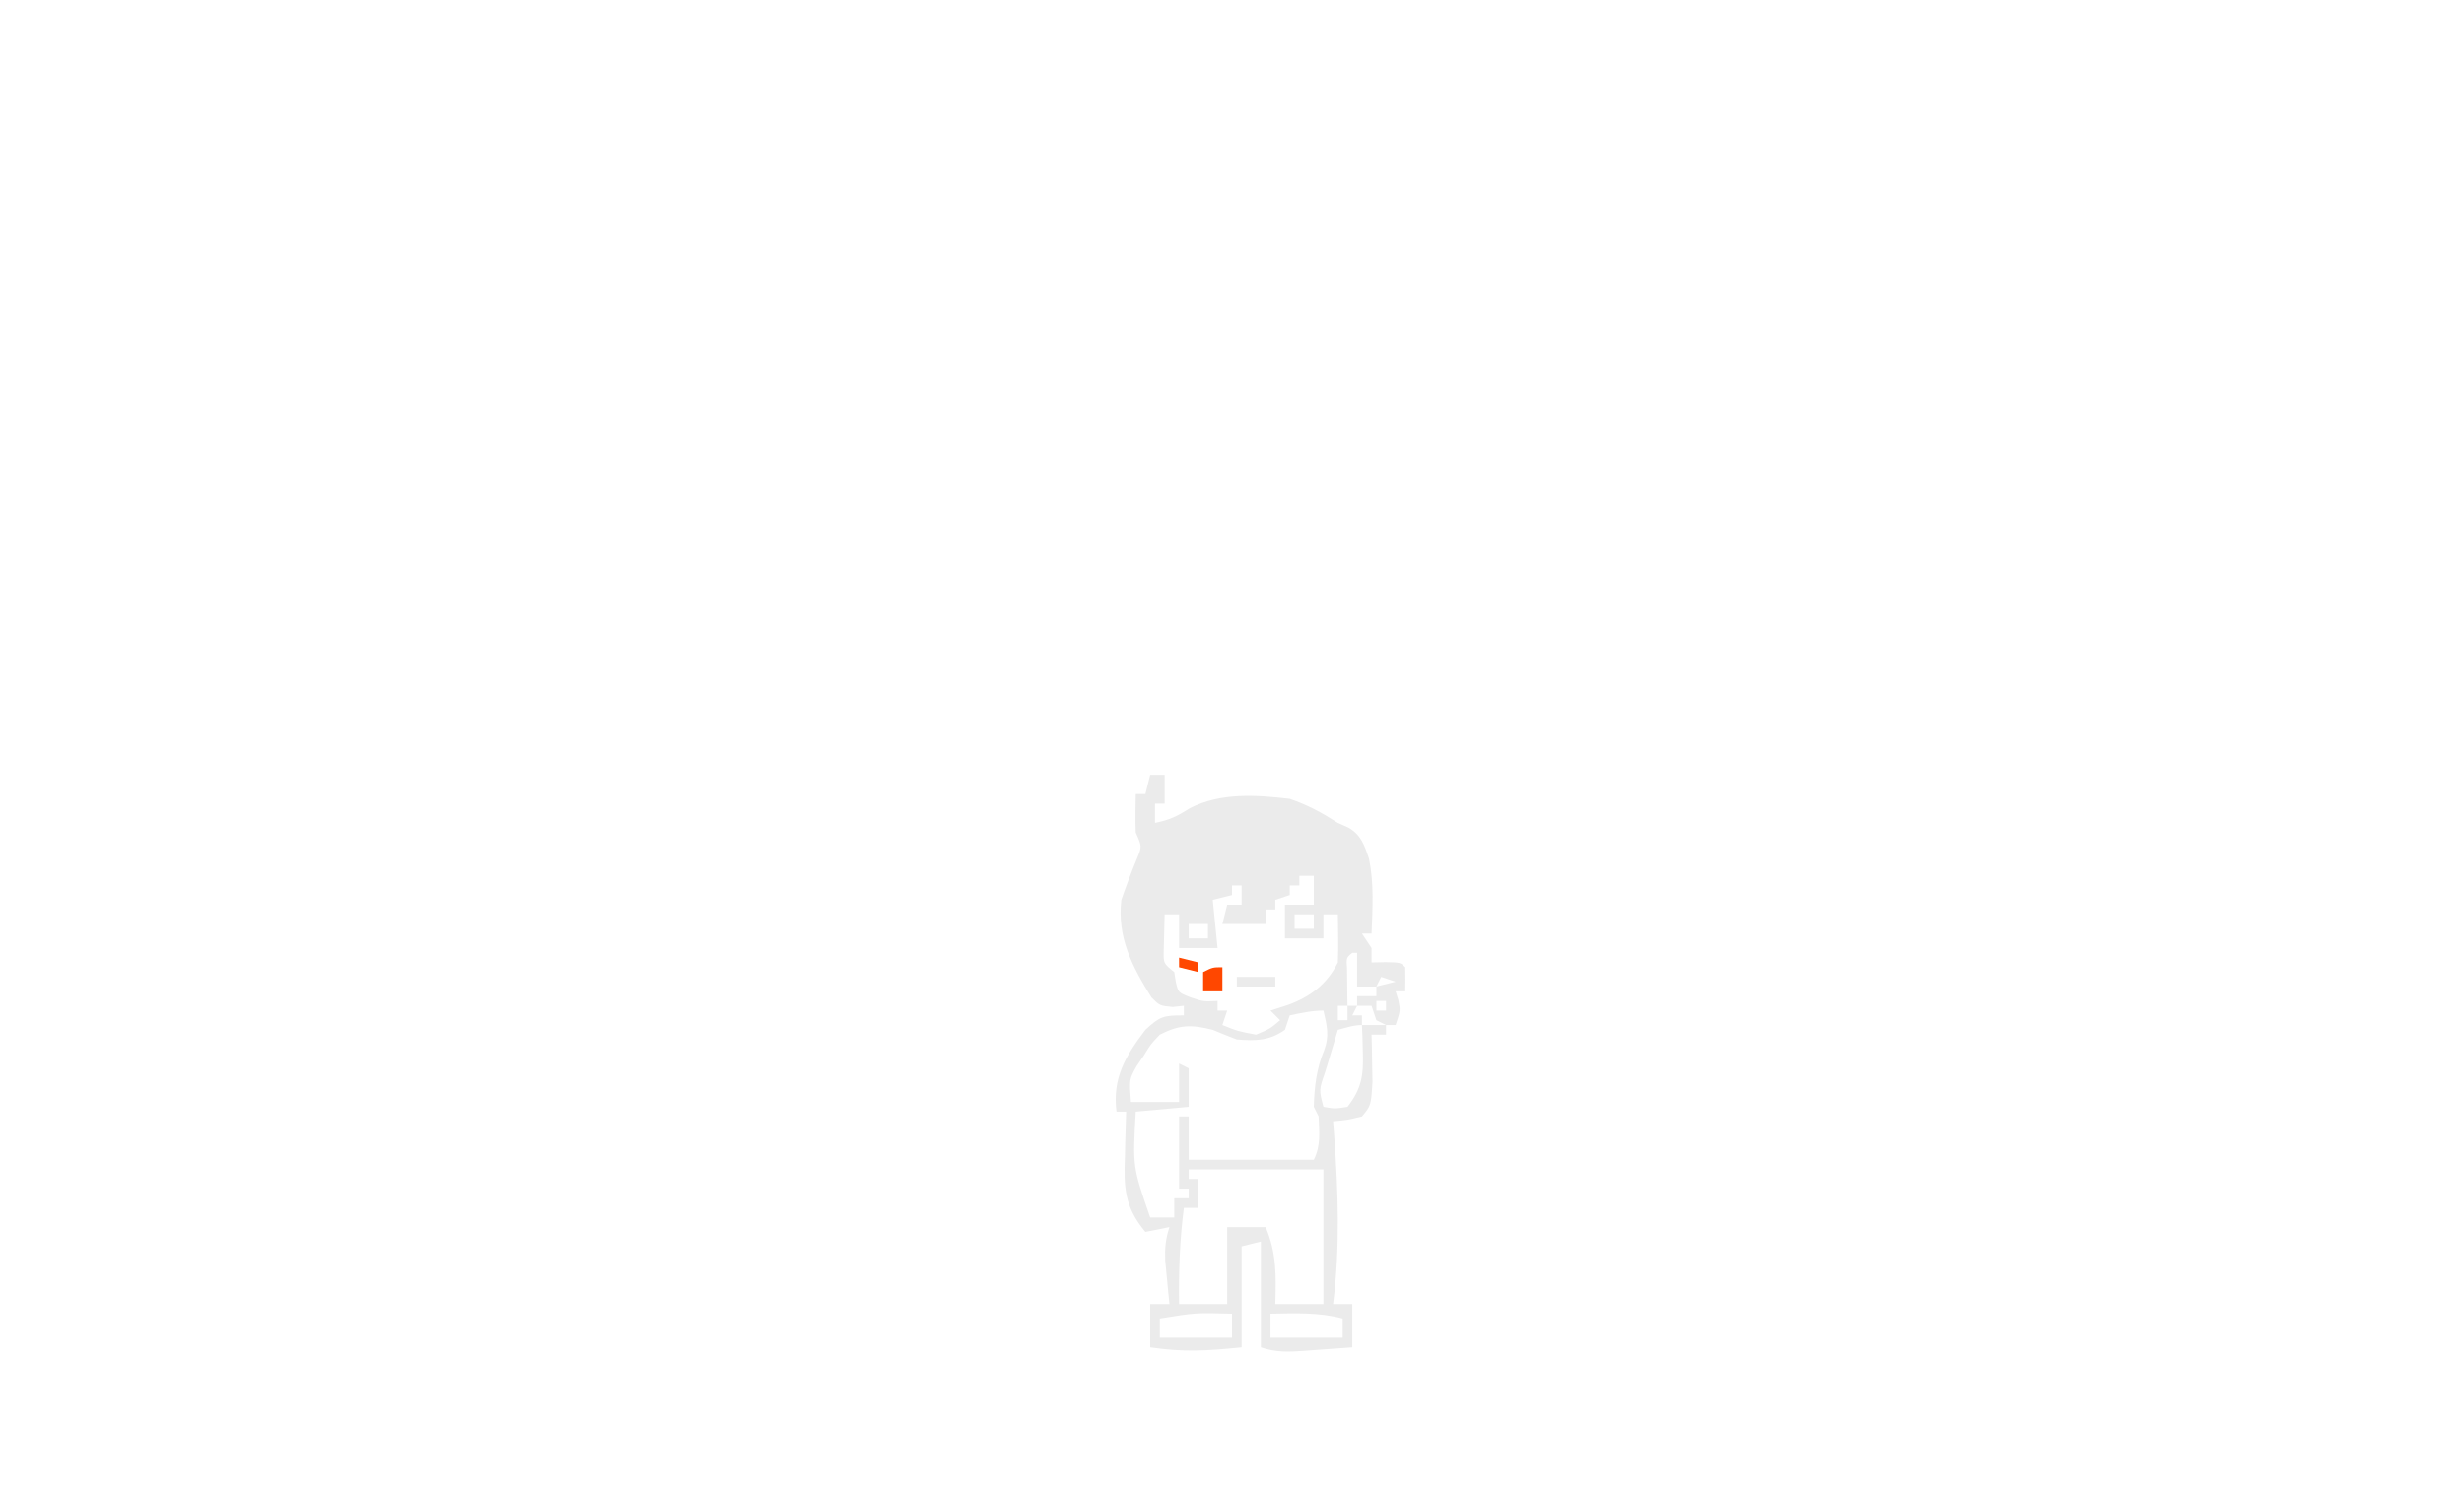
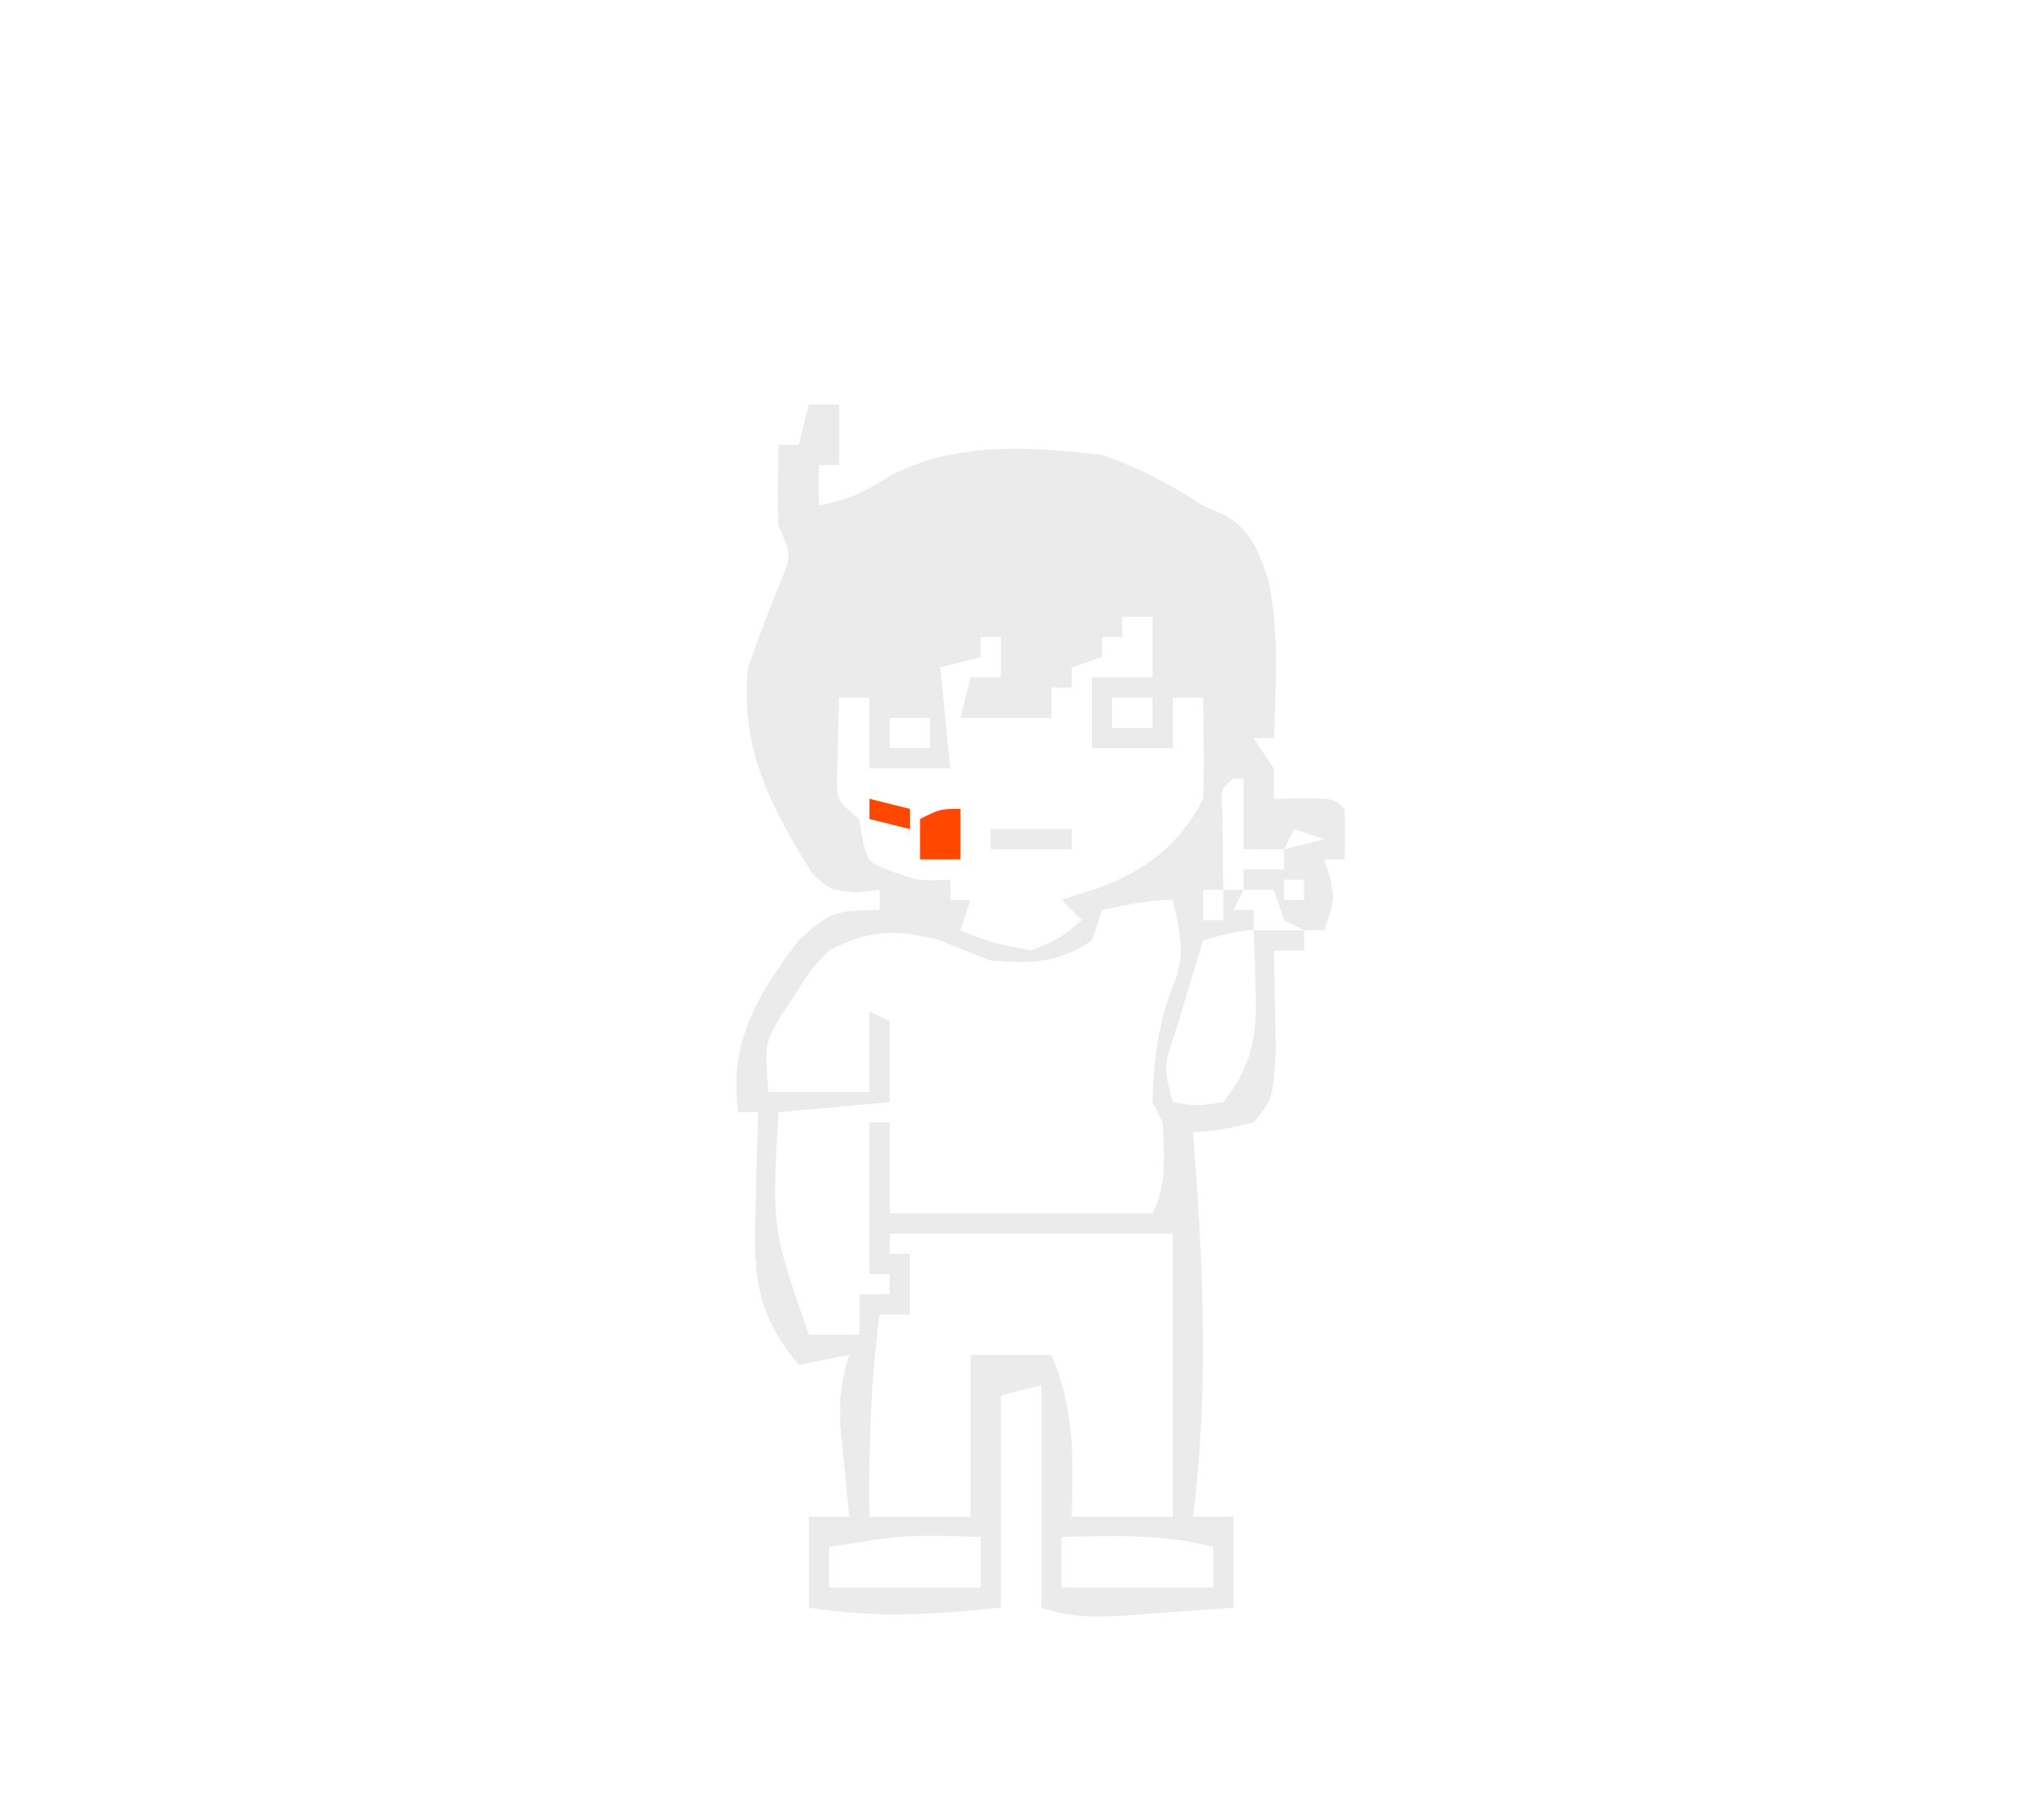
- <svg xmlns="http://www.w3.org/2000/svg" version="1.1" width="512" height="312">
-   <path d="M0 0 C0.99 0 1.98 0 3 0 C3 1.98 3 3.96 3 6 C2.34 6 1.68 6 1 6 C1 7.32 1 8.64 1 10 C4.029 9.374 5.521 8.669 8.25 6.938 C14.663 3.671 22.038 4.177 29 5 C32.673 6.247 35.745 7.918 39 10 C39.712 10.316 40.423 10.632 41.156 10.957 C43.819 12.463 44.512 14.617 45.473 17.426 C46.524 22.56 46.215 27.788 46 33 C45.34 33 44.68 33 44 33 C44.66 33.99 45.32 34.98 46 36 C46 36.99 46 37.98 46 39 C46.969 38.979 47.939 38.959 48.938 38.938 C52 39 52 39 53 40 C53.041 41.666 53.043 43.334 53 45 C52.34 45 51.68 45 51 45 C51.278 45.897 51.278 45.897 51.562 46.812 C52 49 52 49 51 52 C50.34 52 49.68 52 49 52 C49 52.66 49 53.32 49 54 C48.01 54 47.02 54 46 54 C46.023 54.892 46.046 55.784 46.07 56.703 C46.088 57.874 46.106 59.044 46.125 60.25 C46.148 61.41 46.171 62.57 46.195 63.766 C45.896 68.725 45.896 68.725 44 71 C40.875 71.75 40.875 71.75 38 72 C38.108 73.398 38.108 73.398 38.219 74.824 C39.078 86.623 39.488 98.226 38 110 C39.32 110 40.64 110 42 110 C42 112.97 42 115.94 42 119 C39.396 119.195 36.792 119.381 34.188 119.562 C33.081 119.647 33.081 119.647 31.951 119.732 C28.632 119.958 26.188 120.063 23 119 C23 111.74 23 104.48 23 97 C21.02 97.495 21.02 97.495 19 98 C19 104.93 19 111.86 19 119 C11.474 119.753 7.014 120.018 0 119 C0 116.03 0 113.06 0 110 C1.32 110 2.64 110 4 110 C3.916 109.18 3.832 108.36 3.746 107.516 C3.644 106.438 3.542 105.36 3.438 104.25 C3.333 103.183 3.229 102.115 3.121 101.016 C3.014 98.359 3.181 96.5 4 94 C1.525 94.495 1.525 94.495 -1 95 C-5.354 89.771 -5.511 85.786 -5.25 79.125 C-5.232 78.246 -5.214 77.367 -5.195 76.461 C-5.148 74.307 -5.077 72.153 -5 70 C-5.66 70 -6.32 70 -7 70 C-7.901 63.09 -5.149 58.443 -1 53 C2.041 50.203 2.655 50 7 50 C7 49.34 7 48.68 7 48 C6.241 48.084 5.481 48.168 4.699 48.254 C2 48 2 48 0.27 46.277 C-3.74 39.839 -6.9 33.8 -6 26 C-5.01 23.122 -3.934 20.303 -2.777 17.488 C-1.705 14.909 -1.705 14.909 -3 12 C-3.128 9.326 -3.044 6.679 -3 4 C-2.34 4 -1.68 4 -1 4 C-0.67 2.68 -0.34 1.36 0 0 Z M31 21 C31 21.66 31 22.32 31 23 C30.34 23 29.68 23 29 23 C29 23.66 29 24.32 29 25 C28.01 25.33 27.02 25.66 26 26 C26 26.66 26 27.32 26 28 C25.34 28 24.68 28 24 28 C24 28.99 24 29.98 24 31 C21.03 31 18.06 31 15 31 C15.33 29.68 15.66 28.36 16 27 C16.99 27 17.98 27 19 27 C19 25.68 19 24.36 19 23 C18.34 23 17.68 23 17 23 C17 23.66 17 24.32 17 25 C15.68 25.33 14.36 25.66 13 26 C13.33 29.3 13.66 32.6 14 36 C11.36 36 8.72 36 6 36 C6 33.69 6 31.38 6 29 C5.01 29 4.02 29 3 29 C2.946 30.625 2.907 32.25 2.875 33.875 C2.852 34.78 2.829 35.685 2.805 36.617 C2.757 39.188 2.757 39.188 5 41 C5.103 41.66 5.206 42.32 5.312 43 C5.833 45.259 5.833 45.259 8.375 46.25 C11.026 47.137 11.026 47.137 14 47 C14 47.66 14 48.32 14 49 C14.66 49 15.32 49 16 49 C15.67 49.99 15.34 50.98 15 52 C18.242 53.296 18.242 53.296 22 54 C24.909 52.774 24.909 52.774 27 51 C26.34 50.34 25.68 49.68 25 49 C26.217 48.608 27.434 48.216 28.688 47.812 C33.329 46.084 36.739 43.522 39 39 C39.07 37.293 39.084 35.583 39.062 33.875 C39.053 32.965 39.044 32.055 39.035 31.117 C39.024 30.419 39.012 29.72 39 29 C38.01 29 37.02 29 36 29 C36 30.65 36 32.3 36 34 C33.36 34 30.72 34 28 34 C28 31.69 28 29.38 28 27 C29.98 27 31.96 27 34 27 C34 25.02 34 23.04 34 21 C33.01 21 32.02 21 31 21 Z M30 29 C30 29.99 30 30.98 30 32 C31.32 32 32.64 32 34 32 C34 31.01 34 30.02 34 29 C32.68 29 31.36 29 30 29 Z M8 31 C8 31.99 8 32.98 8 34 C9.32 34 10.64 34 12 34 C12 33.01 12 32.02 12 31 C10.68 31 9.36 31 8 31 Z M42 37 C40.741 38.034 40.741 38.034 40.902 40.285 C40.914 41.202 40.926 42.118 40.938 43.062 C40.947 43.982 40.956 44.901 40.965 45.848 C40.976 46.558 40.988 47.268 41 48 C41.66 48 42.32 48 43 48 C43 47.34 43 46.68 43 46 C44.32 46 45.64 46 47 46 C47 45.34 47 44.68 47 44 C45.68 44 44.36 44 43 44 C43 41.69 43 39.38 43 37 C42.67 37 42.34 37 42 37 Z M48 42 C47.67 42.66 47.34 43.32 47 44 C48.32 43.67 49.64 43.34 51 43 C50.01 42.67 49.02 42.34 48 42 Z M38 44 C39 46 39 46 39 46 Z M36 47 C37 49 37 49 37 49 Z M47 47 C47 47.66 47 48.32 47 49 C47.66 49 48.32 49 49 49 C49 48.34 49 47.68 49 47 C48.34 47 47.68 47 47 47 Z M39 48 C39 48.99 39 49.98 39 51 C39.66 51 40.32 51 41 51 C41 50.01 41 49.02 41 48 C40.34 48 39.68 48 39 48 Z M43 48 C42.67 48.66 42.34 49.32 42 50 C42.66 50 43.32 50 44 50 C44 50.66 44 51.32 44 52 C45.65 52 47.3 52 49 52 C48.34 51.67 47.68 51.34 47 51 C46.67 50.01 46.34 49.02 46 48 C45.01 48 44.02 48 43 48 Z M29 50 C28.67 50.99 28.34 51.98 28 53 C24.75 55.287 21.889 55.317 18 55 C16.319 54.37 14.652 53.702 13 53 C8.523 51.881 6.112 51.903 2 54 C0.133 55.956 0.133 55.956 -1.312 58.312 C-2.08 59.451 -2.08 59.451 -2.863 60.613 C-4.358 63.312 -4.358 63.312 -4 68 C-0.7 68 2.6 68 6 68 C6 65.36 6 62.72 6 60 C6.66 60.33 7.32 60.66 8 61 C8 63.64 8 66.28 8 69 C4.37 69.33 0.74 69.66 -3 70 C-3.658 81.414 -3.658 81.414 0 92 C1.65 92 3.3 92 5 92 C5 90.68 5 89.36 5 88 C5.99 88 6.98 88 8 88 C8 87.34 8 86.68 8 86 C7.34 86 6.68 86 6 86 C6 81.05 6 76.1 6 71 C6.66 71 7.32 71 8 71 C8 73.97 8 76.94 8 80 C16.58 80 25.16 80 34 80 C35.493 77.014 35.118 74.291 35 71 C34.505 70.01 34.505 70.01 34 69 C34.104 64.929 34.55 61.076 36.125 57.312 C37.282 54.256 36.728 52.132 36 49 C33.572 49 31.371 49.501 29 50 Z M39 53 C38.304 55.289 37.618 57.581 36.938 59.875 C36.738 60.526 36.539 61.177 36.334 61.848 C35.075 65.467 35.075 65.467 36 69 C38.373 69.418 38.373 69.418 41 69 C43.945 65.221 44.343 62.404 44.188 57.688 C44.16 56.619 44.133 55.55 44.105 54.449 C44.071 53.641 44.036 52.833 44 52 C42.279 52 40.658 52.572 39 53 Z M8 82 C8 82.66 8 83.32 8 84 C8.66 84 9.32 84 10 84 C10 85.98 10 87.96 10 90 C9.01 90 8.02 90 7 90 C6.117 96.729 5.914 103.212 6 110 C9.3 110 12.6 110 16 110 C16 104.72 16 99.44 16 94 C18.64 94 21.28 94 24 94 C26.305 99.475 26.158 104.153 26 110 C29.3 110 32.6 110 36 110 C36 100.76 36 91.52 36 82 C26.76 82 17.52 82 8 82 Z M2 113 C2 114.32 2 115.64 2 117 C6.95 117 11.9 117 17 117 C17 115.35 17 113.7 17 112 C9.436 111.794 9.436 111.794 2 113 Z M25 112 C25 113.65 25 115.3 25 117 C29.95 117 34.9 117 40 117 C40 115.68 40 114.36 40 113 C35.039 111.677 30.089 111.911 25 112 Z " fill="#ebebeb" transform="translate(239,161)" />
-   <path d="M0 0 C0 1.65 0 3.3 0 5 C-1.32 5 -2.64 5 -4 5 C-4 3.68 -4 2.36 -4 1 C-2 0 -2 0 0 0 Z " fill="#FF4700" transform="translate(254,201)" />
-   <path d="M0 0 C2.64 0 5.28 0 8 0 C8 0.66 8 1.32 8 2 C5.36 2 2.72 2 0 2 C0 1.34 0 0.68 0 0 Z " fill="#ebebeb" transform="translate(257,203)" />
-   <path d="M0 0 C1.32 0.33 2.64 0.66 4 1 C4 1.66 4 2.32 4 3 C2.68 2.67 1.36 2.34 0 2 C0 1.34 0 0.68 0 0 Z " fill="#FF4700" transform="translate(245,199)" />
+ <svg xmlns="http://www.w3.org/2000/svg" version="1.1" width="200" height="180">
+   <path d="M0 0 C0.99 0 1.98 0 3 0 C3 1.98 3 3.96 3 6 C2.34 6 1.68 6 1 6 C1 7.32 1 8.64 1 10 C4.029 9.374 5.521 8.669 8.25 6.938 C14.663 3.671 22.038 4.177 29 5 C32.673 6.247 35.745 7.918 39 10 C39.712 10.316 40.423 10.632 41.156 10.957 C43.819 12.463 44.512 14.617 45.473 17.426 C46.524 22.56 46.215 27.788 46 33 C45.34 33 44.68 33 44 33 C44.66 33.99 45.32 34.98 46 36 C46 36.99 46 37.98 46 39 C46.969 38.979 47.939 38.959 48.938 38.938 C52 39 52 39 53 40 C53.041 41.666 53.043 43.334 53 45 C52.34 45 51.68 45 51 45 C51.278 45.897 51.278 45.897 51.562 46.812 C52 49 52 49 51 52 C50.34 52 49.68 52 49 52 C49 52.66 49 53.32 49 54 C48.01 54 47.02 54 46 54 C46.023 54.892 46.046 55.784 46.07 56.703 C46.088 57.874 46.106 59.044 46.125 60.25 C46.148 61.41 46.171 62.57 46.195 63.766 C45.896 68.725 45.896 68.725 44 71 C40.875 71.75 40.875 71.75 38 72 C38.108 73.398 38.108 73.398 38.219 74.824 C39.078 86.623 39.488 98.226 38 110 C39.32 110 40.64 110 42 110 C42 112.97 42 115.94 42 119 C39.396 119.195 36.792 119.381 34.188 119.562 C33.081 119.647 33.081 119.647 31.951 119.732 C28.632 119.958 26.188 120.063 23 119 C23 111.74 23 104.48 23 97 C21.02 97.495 21.02 97.495 19 98 C19 104.93 19 111.86 19 119 C11.474 119.753 7.014 120.018 0 119 C0 116.03 0 113.06 0 110 C1.32 110 2.64 110 4 110 C3.916 109.18 3.832 108.36 3.746 107.516 C3.644 106.438 3.542 105.36 3.438 104.25 C3.333 103.183 3.229 102.115 3.121 101.016 C3.014 98.359 3.181 96.5 4 94 C1.525 94.495 1.525 94.495 -1 95 C-5.354 89.771 -5.511 85.786 -5.25 79.125 C-5.232 78.246 -5.214 77.367 -5.195 76.461 C-5.148 74.307 -5.077 72.153 -5 70 C-5.66 70 -6.32 70 -7 70 C-7.901 63.09 -5.149 58.443 -1 53 C2.041 50.203 2.655 50 7 50 C7 49.34 7 48.68 7 48 C6.241 48.084 5.481 48.168 4.699 48.254 C2 48 2 48 0.27 46.277 C-3.74 39.839 -6.9 33.8 -6 26 C-5.01 23.122 -3.934 20.303 -2.777 17.488 C-1.705 14.909 -1.705 14.909 -3 12 C-3.128 9.326 -3.044 6.679 -3 4 C-2.34 4 -1.68 4 -1 4 C-0.67 2.68 -0.34 1.36 0 0 Z M31 21 C31 21.66 31 22.32 31 23 C30.34 23 29.68 23 29 23 C29 23.66 29 24.32 29 25 C28.01 25.33 27.02 25.66 26 26 C26 26.66 26 27.32 26 28 C25.34 28 24.68 28 24 28 C24 28.99 24 29.98 24 31 C21.03 31 18.06 31 15 31 C15.33 29.68 15.66 28.36 16 27 C16.99 27 17.98 27 19 27 C19 25.68 19 24.36 19 23 C18.34 23 17.68 23 17 23 C17 23.66 17 24.32 17 25 C15.68 25.33 14.36 25.66 13 26 C13.33 29.3 13.66 32.6 14 36 C11.36 36 8.72 36 6 36 C6 33.69 6 31.38 6 29 C5.01 29 4.02 29 3 29 C2.946 30.625 2.907 32.25 2.875 33.875 C2.852 34.78 2.829 35.685 2.805 36.617 C2.757 39.188 2.757 39.188 5 41 C5.103 41.66 5.206 42.32 5.312 43 C5.833 45.259 5.833 45.259 8.375 46.25 C11.026 47.137 11.026 47.137 14 47 C14 47.66 14 48.32 14 49 C14.66 49 15.32 49 16 49 C15.67 49.99 15.34 50.98 15 52 C18.242 53.296 18.242 53.296 22 54 C24.909 52.774 24.909 52.774 27 51 C26.34 50.34 25.68 49.68 25 49 C26.217 48.608 27.434 48.216 28.688 47.812 C33.329 46.084 36.739 43.522 39 39 C39.07 37.293 39.084 35.583 39.062 33.875 C39.053 32.965 39.044 32.055 39.035 31.117 C39.024 30.419 39.012 29.72 39 29 C38.01 29 37.02 29 36 29 C36 30.65 36 32.3 36 34 C33.36 34 30.72 34 28 34 C28 31.69 28 29.38 28 27 C29.98 27 31.96 27 34 27 C34 25.02 34 23.04 34 21 C33.01 21 32.02 21 31 21 Z M30 29 C30 29.99 30 30.98 30 32 C31.32 32 32.64 32 34 32 C34 31.01 34 30.02 34 29 C32.68 29 31.36 29 30 29 Z M8 31 C8 31.99 8 32.98 8 34 C9.32 34 10.64 34 12 34 C12 33.01 12 32.02 12 31 C10.68 31 9.36 31 8 31 Z M42 37 C40.741 38.034 40.741 38.034 40.902 40.285 C40.914 41.202 40.926 42.118 40.938 43.062 C40.947 43.982 40.956 44.901 40.965 45.848 C40.976 46.558 40.988 47.268 41 48 C41.66 48 42.32 48 43 48 C43 47.34 43 46.68 43 46 C44.32 46 45.64 46 47 46 C47 45.34 47 44.68 47 44 C45.68 44 44.36 44 43 44 C43 41.69 43 39.38 43 37 C42.67 37 42.34 37 42 37 Z M48 42 C47.67 42.66 47.34 43.32 47 44 C48.32 43.67 49.64 43.34 51 43 C50.01 42.67 49.02 42.34 48 42 Z M38 44 C39 46 39 46 39 46 Z M36 47 C37 49 37 49 37 49 Z M47 47 C47 47.66 47 48.32 47 49 C47.66 49 48.32 49 49 49 C49 48.34 49 47.68 49 47 C48.34 47 47.68 47 47 47 Z M39 48 C39 48.99 39 49.98 39 51 C39.66 51 40.32 51 41 51 C41 50.01 41 49.02 41 48 C40.34 48 39.68 48 39 48 Z M43 48 C42.67 48.66 42.34 49.32 42 50 C42.66 50 43.32 50 44 50 C44 50.66 44 51.32 44 52 C45.65 52 47.3 52 49 52 C48.34 51.67 47.68 51.34 47 51 C46.67 50.01 46.34 49.02 46 48 C45.01 48 44.02 48 43 48 Z M29 50 C28.67 50.99 28.34 51.98 28 53 C24.75 55.287 21.889 55.317 18 55 C16.319 54.37 14.652 53.702 13 53 C8.523 51.881 6.112 51.903 2 54 C0.133 55.956 0.133 55.956 -1.312 58.312 C-2.08 59.451 -2.08 59.451 -2.863 60.613 C-4.358 63.312 -4.358 63.312 -4 68 C-0.7 68 2.6 68 6 68 C6 65.36 6 62.72 6 60 C6.66 60.33 7.32 60.66 8 61 C8 63.64 8 66.28 8 69 C4.37 69.33 0.74 69.66 -3 70 C-3.658 81.414 -3.658 81.414 0 92 C1.65 92 3.3 92 5 92 C5 90.68 5 89.36 5 88 C5.99 88 6.98 88 8 88 C8 87.34 8 86.68 8 86 C7.34 86 6.68 86 6 86 C6 81.05 6 76.1 6 71 C6.66 71 7.32 71 8 71 C8 73.97 8 76.94 8 80 C16.58 80 25.16 80 34 80 C35.493 77.014 35.118 74.291 35 71 C34.505 70.01 34.505 70.01 34 69 C34.104 64.929 34.55 61.076 36.125 57.312 C37.282 54.256 36.728 52.132 36 49 C33.572 49 31.371 49.501 29 50 Z M39 53 C38.304 55.289 37.618 57.581 36.938 59.875 C36.738 60.526 36.539 61.177 36.334 61.848 C35.075 65.467 35.075 65.467 36 69 C38.373 69.418 38.373 69.418 41 69 C43.945 65.221 44.343 62.404 44.188 57.688 C44.16 56.619 44.133 55.55 44.105 54.449 C44.071 53.641 44.036 52.833 44 52 C42.279 52 40.658 52.572 39 53 Z M8 82 C8 82.66 8 83.32 8 84 C8.66 84 9.32 84 10 84 C10 85.98 10 87.96 10 90 C9.01 90 8.02 90 7 90 C6.117 96.729 5.914 103.212 6 110 C9.3 110 12.6 110 16 110 C16 104.72 16 99.44 16 94 C18.64 94 21.28 94 24 94 C26.305 99.475 26.158 104.153 26 110 C29.3 110 32.6 110 36 110 C36 100.76 36 91.52 36 82 C26.76 82 17.52 82 8 82 Z M2 113 C2 114.32 2 115.64 2 117 C6.95 117 11.9 117 17 117 C17 115.35 17 113.7 17 112 C9.436 111.794 9.436 111.794 2 113 Z M25 112 C25 113.65 25 115.3 25 117 C29.95 117 34.9 117 40 117 C40 115.68 40 114.36 40 113 C35.039 111.677 30.089 111.911 25 112 Z " fill="#ebebeb" transform="translate(80,40)" />
+   <path d="M0 0 C0 1.65 0 3.3 0 5 C-1.32 5 -2.64 5 -4 5 C-4 3.68 -4 2.36 -4 1 C-2 0 -2 0 0 0 Z " fill="#FF4700" transform="translate(95,80)" />
+   <path d="M0 0 C2.64 0 5.28 0 8 0 C8 0.66 8 1.32 8 2 C5.36 2 2.72 2 0 2 C0 1.34 0 0.68 0 0 Z " fill="#ebebeb" transform="translate(98,82)" />
+   <path d="M0 0 C1.32 0.33 2.64 0.66 4 1 C4 1.66 4 2.32 4 3 C2.68 2.67 1.36 2.34 0 2 C0 1.34 0 0.68 0 0 Z " fill="#FF4700" transform="translate(86,79)" />
  <path d="" fill="#ebebeb" transform="translate(0,0)" />
</svg>
